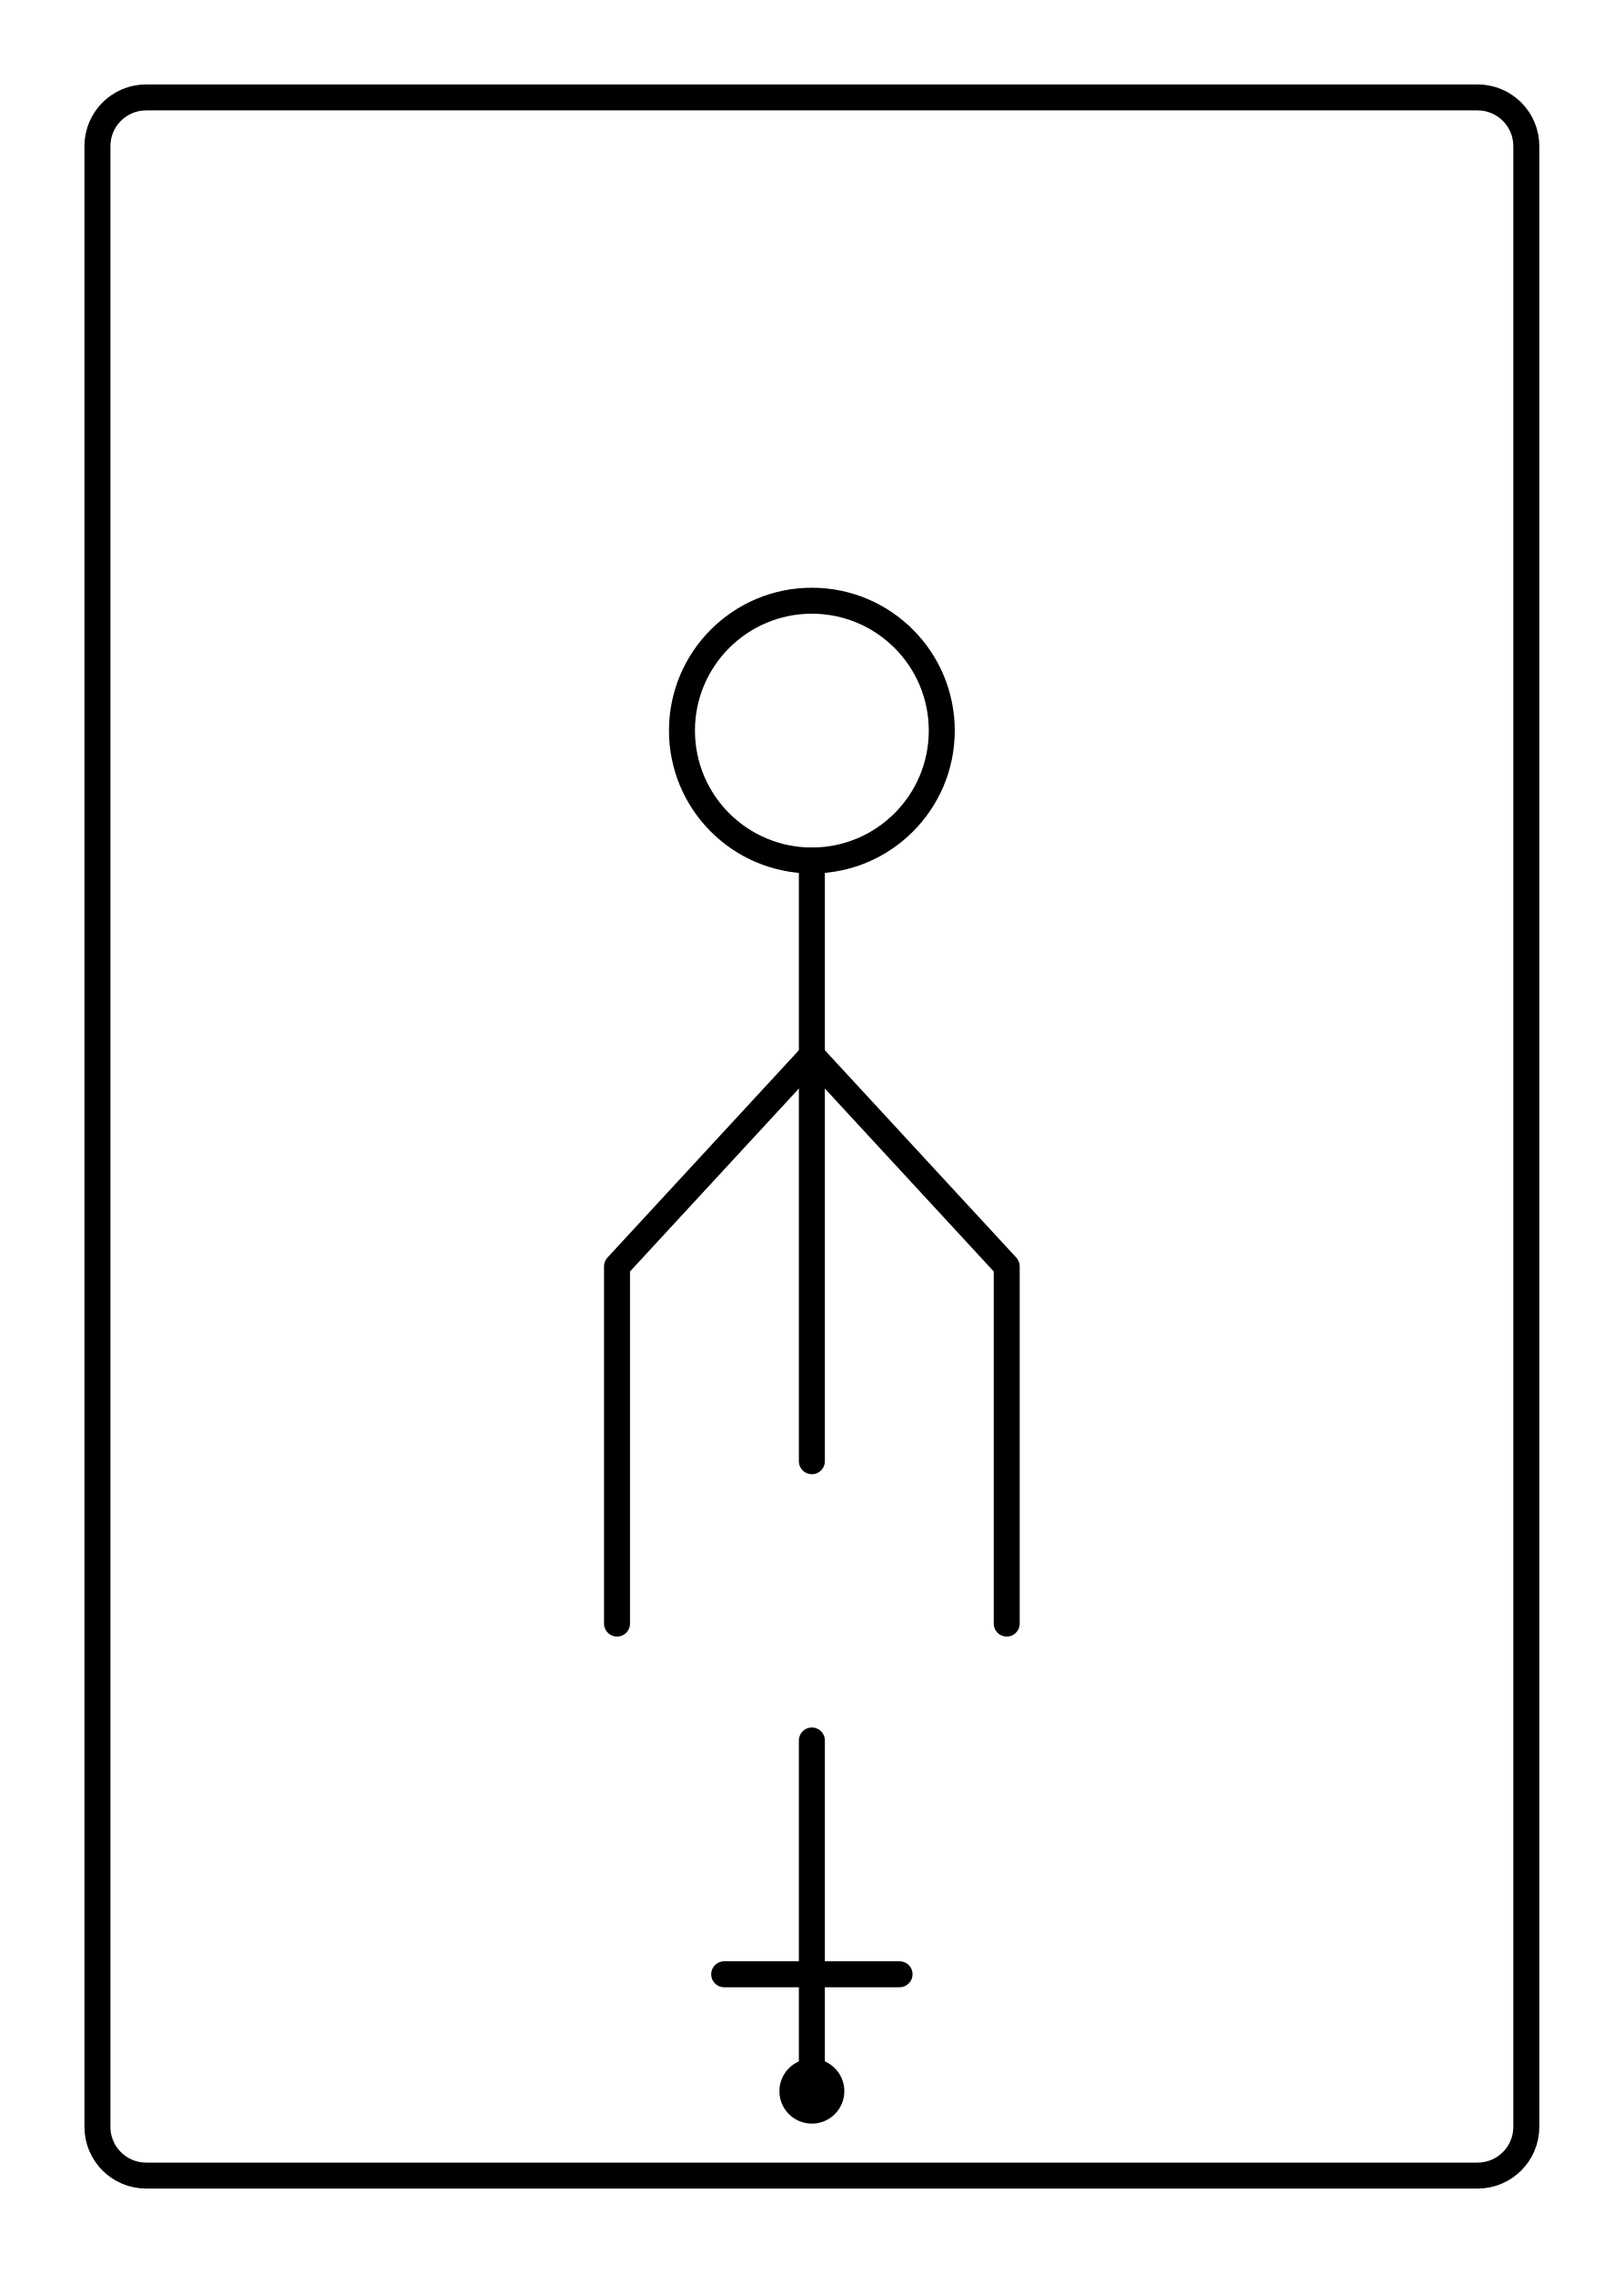
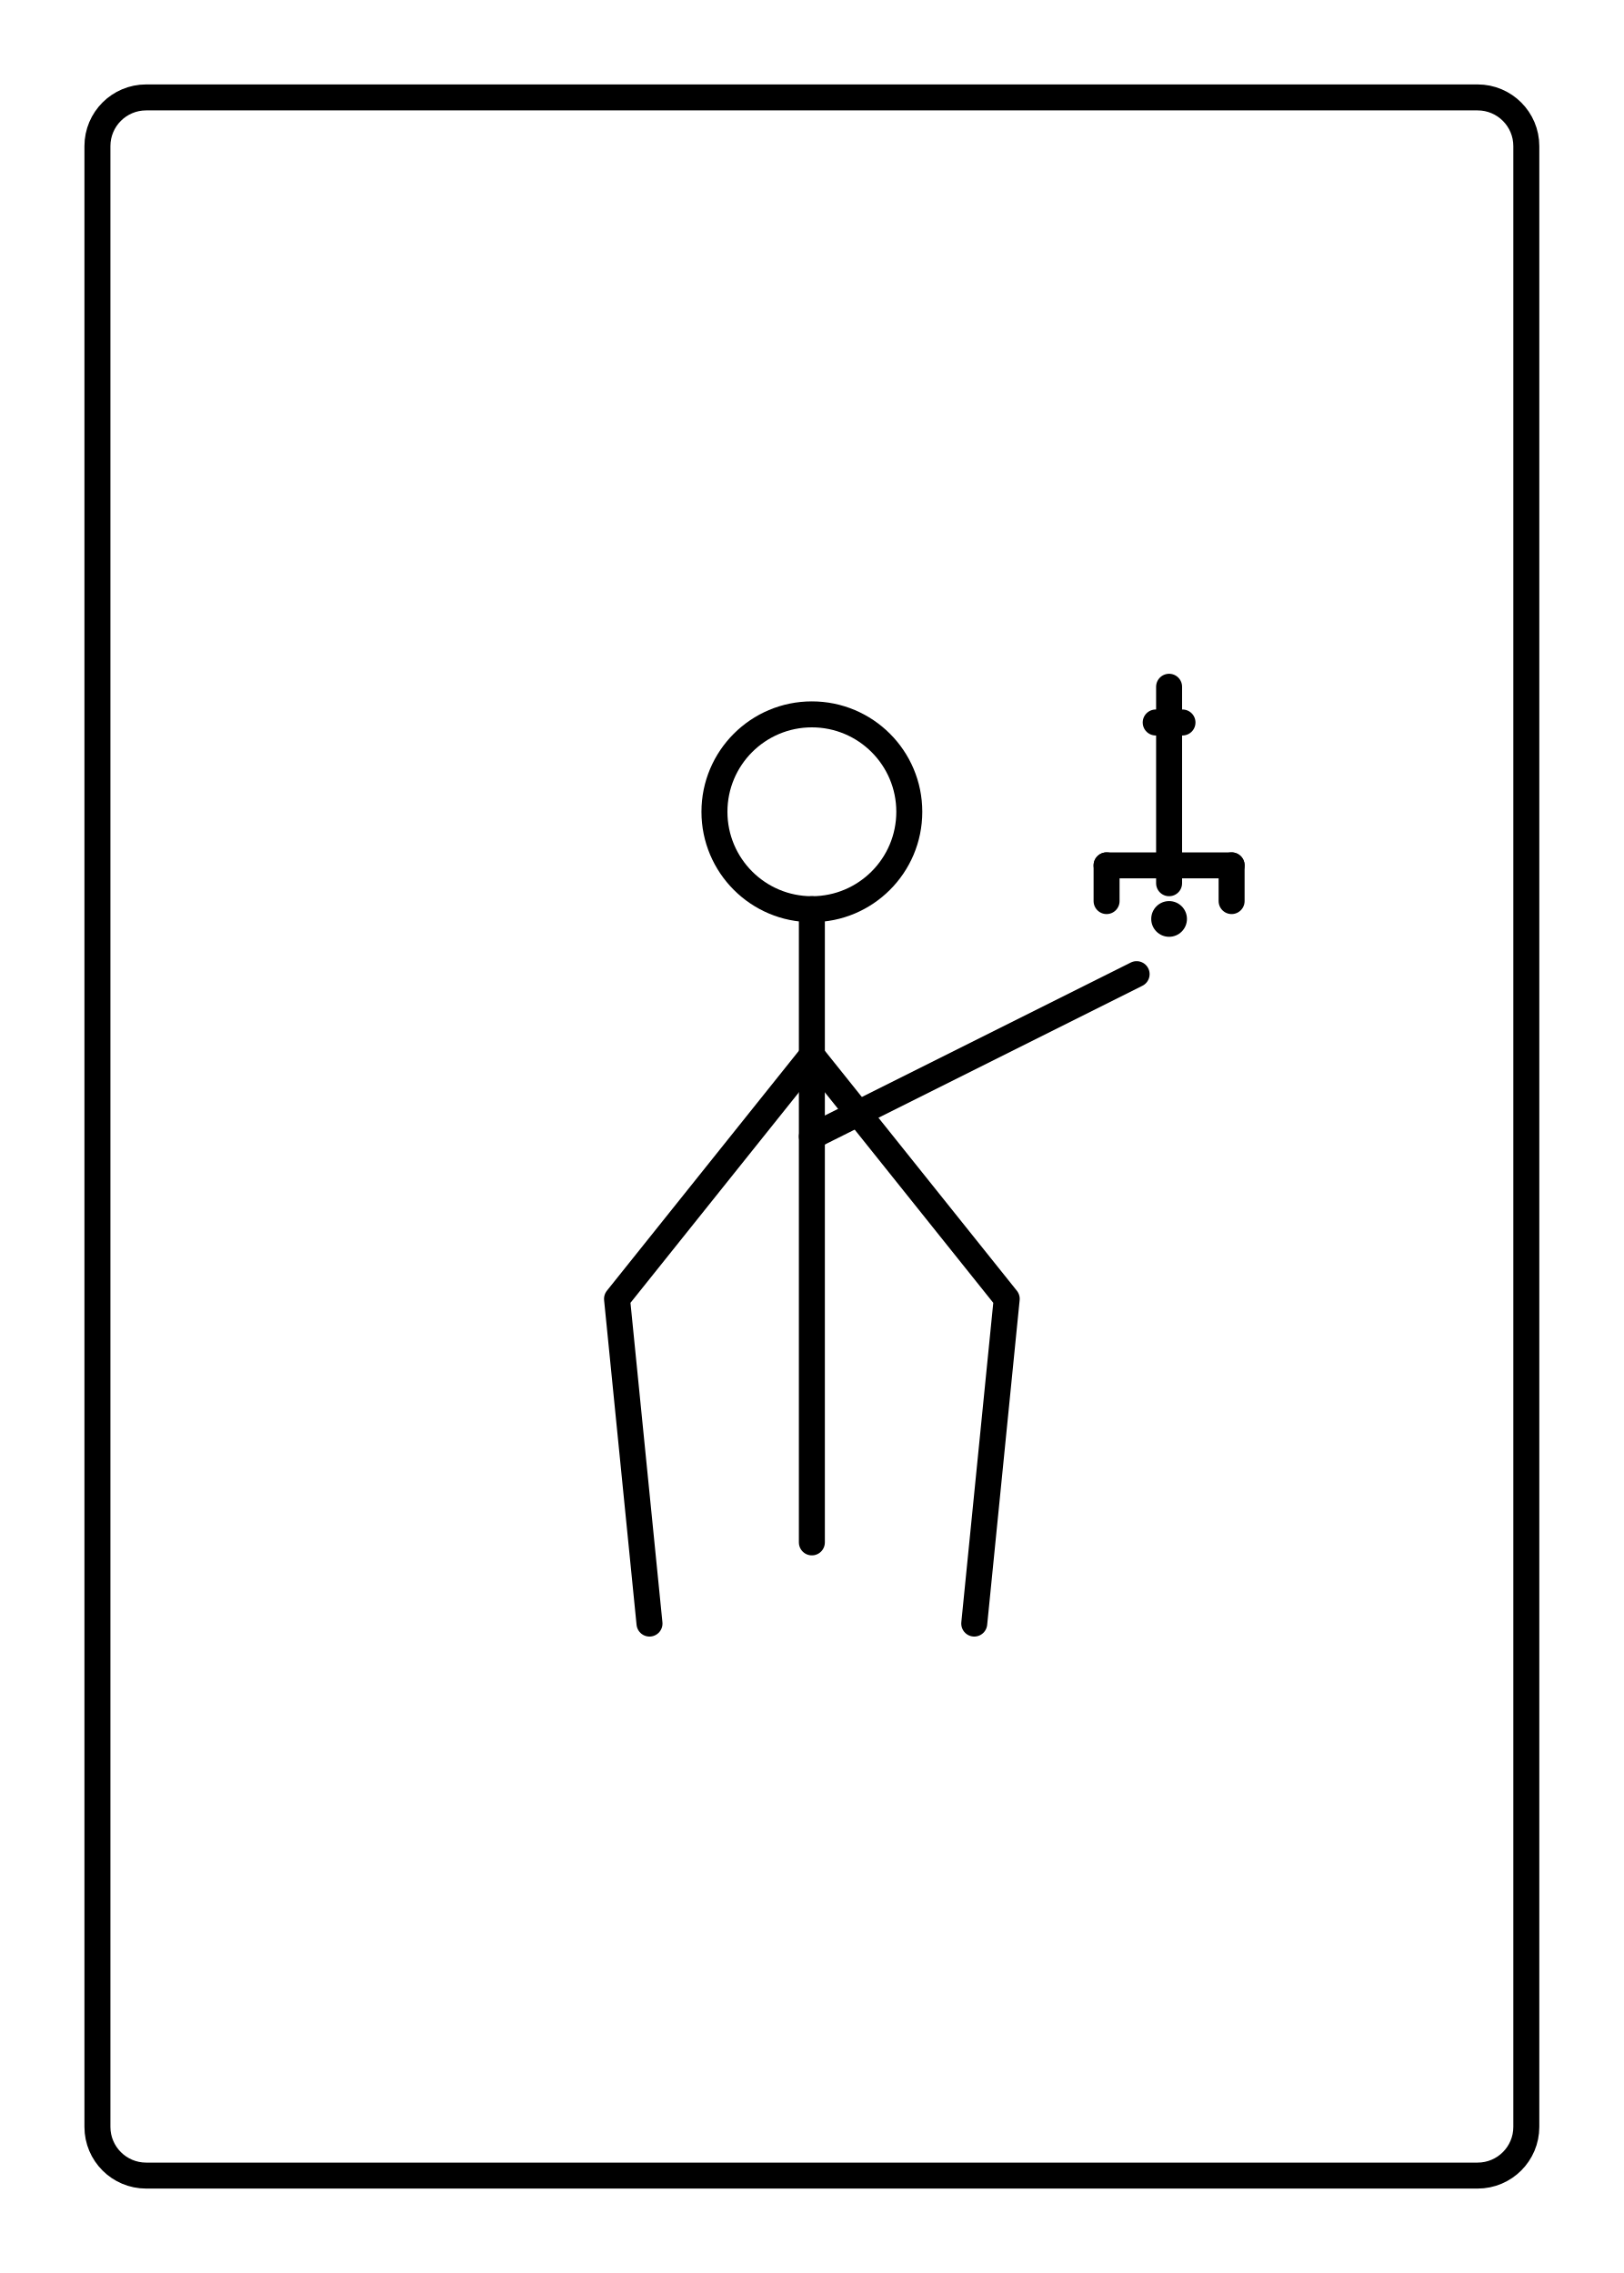
<svg xmlns="http://www.w3.org/2000/svg" viewBox="0 0 100 140" role="img" aria-label="Knight of Swords" fill="none" stroke="currentColor" stroke-width="1.6" stroke-linecap="round" stroke-linejoin="round">
  <rect x="6" y="6" width="88" height="128" rx="3" />
-   <circle cx="50" cy="45" r="8" />
-   <path d="M 50 53 L 50 90" />
-   <path d="M 50 65 L 38 78 L 38 100" />
-   <path d="M 50 65 L 62 78 L 62 100" />
-   <path d="M 50 107.2 L 50 127.0" />
-   <path d="M 44.6 121.6 L 55.4 121.6" />
-   <circle cx="50" cy="128.8" r="2" fill="currentColor" stroke="none" />
+   <circle cx="50" cy="50" r="6" />
+   <path d="M 50 56 L 50 95" />
+   <path d="M 50 65 L 38 80 L 40 100" />
+   <path d="M 50 65 L 62 80 L 60 100" />
+   <path d="M 50 70 L 70 60" />
+   <path d="M 72 42.3 L 72 54.4" />
+   <path d="M 71.175 44.5 L 72.825 44.5" />
+   <path d="M 68.15 53.3 L 75.85 53.3" />
+   <path d="M 68.15 53.3 L 68.15 55.5 M 75.85 53.3 L 75.85 55.5" />
+   <circle cx="72" cy="56.6" r="1.1" fill="currentColor" stroke="none" />
</svg>
